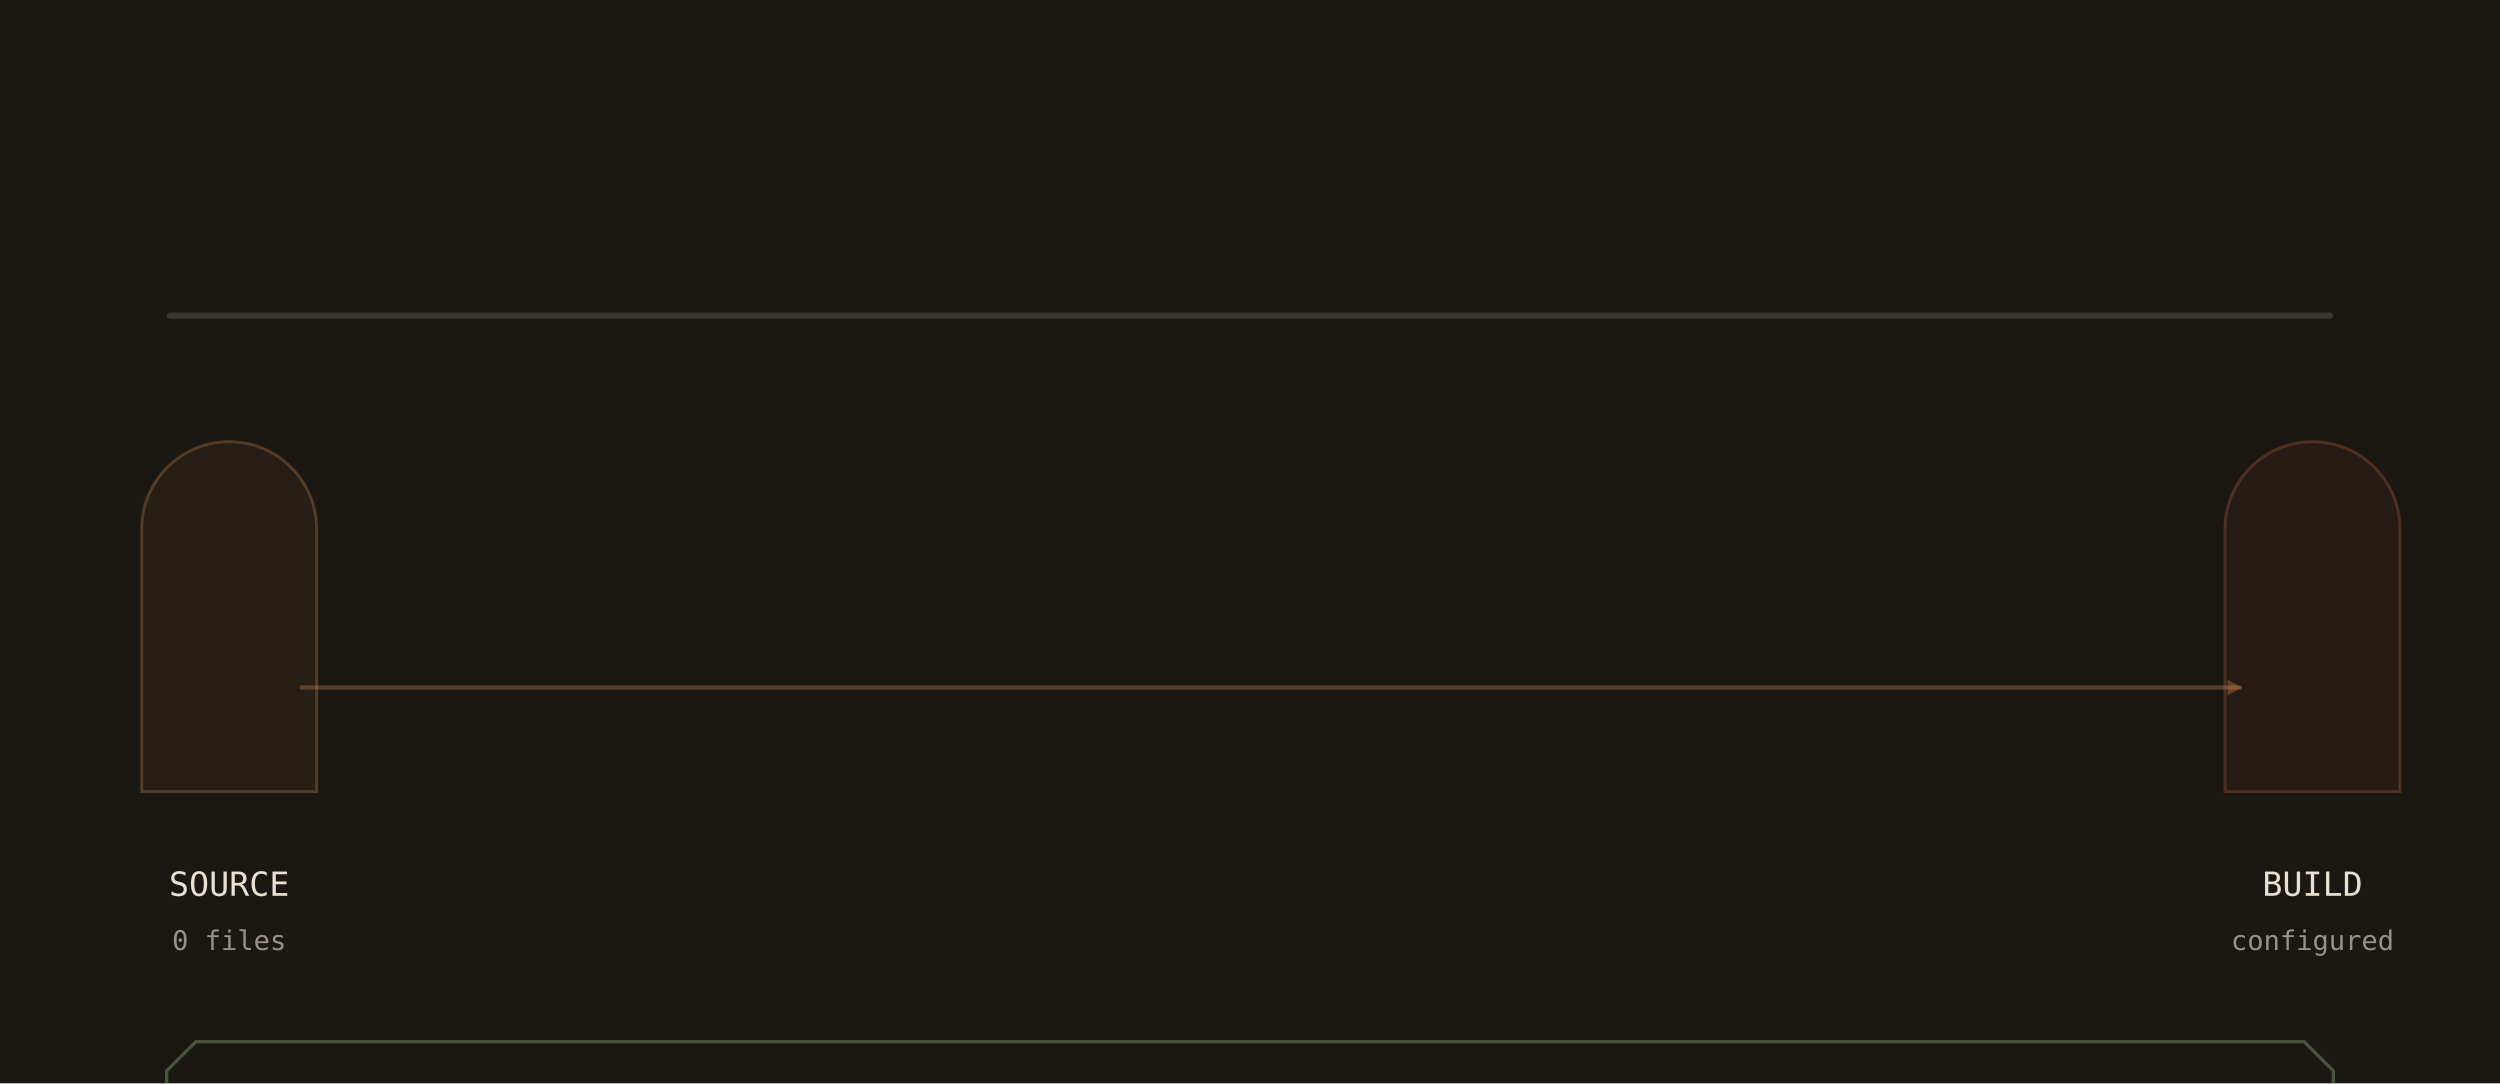
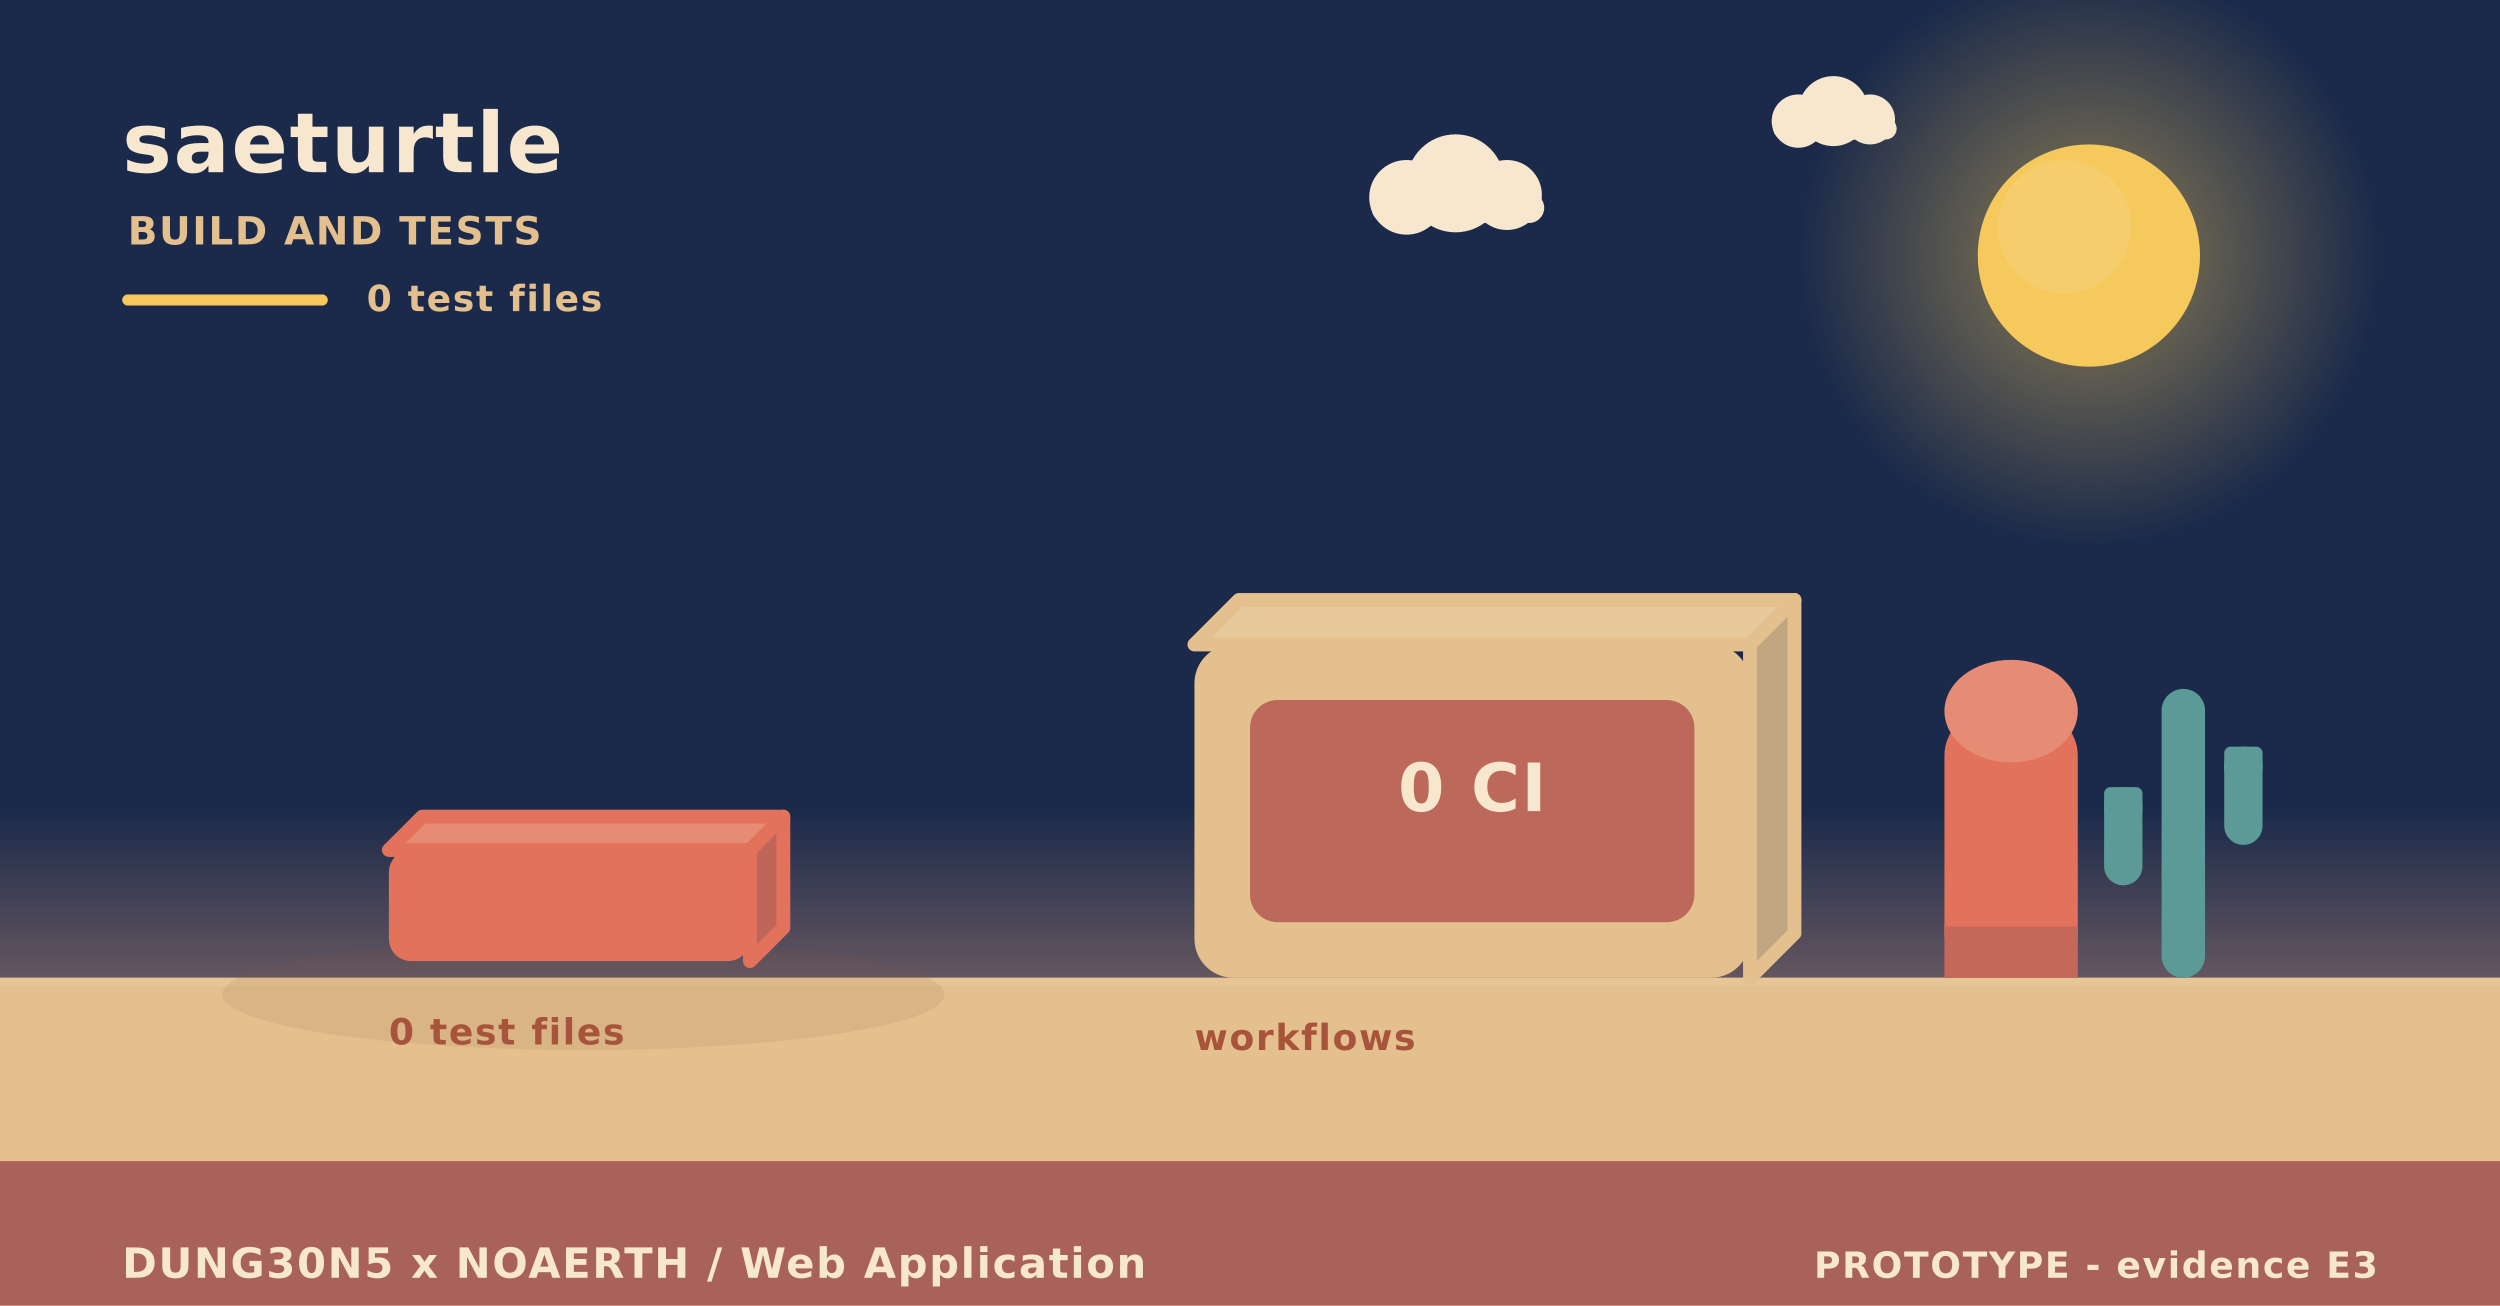
- <svg xmlns="http://www.w3.org/2000/svg" viewBox="0 0 1200 520" width="1200" height="520" role="img" aria-label="saeturtle build evidence">
-   <rect width="1200" height="520" fill="#1b1712" />
-   <defs>
-     <linearGradient id="gb" x1="0" y1="0" x2="1" y2="1">
-       <stop offset="0%" stop-color="#f4a261" />
-       <stop offset="100%" stop-color="#e76f51" />
-     </linearGradient>
-   </defs>
-   <rect x="80.00" y="150.00" width="1040.00" height="3.00" rx="2.00" fill="rgba(253,246,233,0.140)" opacity="1.00" />
-   <path d="M68.00,380.00 L68.00,254.00 A42.00,42.00 0 0 1 152.00,254.00 L152.00,380.00 Z" fill="rgba(244,162,97,0.100)" opacity="0.55" stroke="rgba(244,162,97,0.450)" stroke-width="1.4" />
-   <polygon points="-192.26,189.00 -136.83,221.00 -136.83,157.00 -192.26,125.00" fill="#506748" opacity="0.95" />
-   <polygon points="-247.68,221.00 -192.26,253.00 -192.26,189.00 -247.68,157.00" fill="#b4573f" opacity="0.95" />
-   <polygon points="-192.26,125.00 -136.83,157.00 -192.26,189.00 -247.68,157.00" fill="#f4a261" opacity="0.95" />
-   <text x="110" y="430" font-family="ui-monospace,Menlo,monospace" font-size="16" fill="rgba(253,246,233,0.900)" text-anchor="middle">SOURCE</text>
-   <text x="110" y="456" font-family="ui-monospace,Menlo,monospace" font-size="13" fill="rgba(253,246,233,0.550)" text-anchor="middle">0 files</text>
-   <path d="M1068.00,380.00 L1068.00,254.00 A42.00,42.00 0 0 1 1152.00,254.00 L1152.00,380.00 Z" fill="rgba(231,111,81,0.100)" opacity="0.55" stroke="rgba(231,111,81,0.450)" stroke-width="1.4" />
-   <polygon points="673.77,689.00 729.19,721.00 729.19,657.00 673.77,625.00" fill="#506748" opacity="0.95" />
-   <polygon points="618.34,721.00 673.77,753.00 673.77,689.00 618.34,657.00" fill="#b4573f" opacity="0.95" />
-   <polygon points="673.77,625.00 729.19,657.00 673.77,689.00 618.34,657.00" fill="#e76f51" opacity="0.95" />
-   <text x="1110" y="430" font-family="ui-monospace,Menlo,monospace" font-size="16" fill="rgba(253,246,233,0.900)" text-anchor="middle">BUILD</text>
-   <text x="1110" y="456" font-family="ui-monospace,Menlo,monospace" font-size="13" fill="rgba(253,246,233,0.550)" text-anchor="middle">configured</text>
-   <line x1="144.00" y1="330.00" x2="1076.00" y2="330.00" stroke="rgba(244,162,97,0.500)" stroke-width="2.00" opacity="0.55" />
-   <polygon points="1076.00,330.00 1069.20,326.20 1069.20,333.80" fill="rgba(244,162,97,0.500)" opacity="0.55" />
-   <path d="M94.00,500.00 H1106.00 L1120.00,514.00 V546.00 L1106.00,560.00 H94.00 L80.00,546.00 V514.00 Z" fill="none" stroke="rgba(138,177,125,0.500)" stroke-width="1.60" opacity="0.80" />
-   <text x="600" y="536" font-family="ui-monospace,Menlo,monospace" font-size="16" fill="rgba(138,177,125,0.950)" text-anchor="middle">no test suite present in this repository — shown as measured, not implied</text>
+ <svg xmlns="http://www.w3.org/2000/svg" width="900" height="470" viewBox="0 0 900 470" role="img" aria-label="saeturtle - how it is verified">
+   <linearGradient id="skyb" x1="0" y1="0" x2="0" y2="1">
+     <stop offset="0" stop-color="#1b2a4a" />
+     <stop offset="0.62" stop-color="#1b2a4a" />
+     <stop offset="1" stop-color="#f3ad8a" />
+   </linearGradient>
+   <rect width="900" height="470" fill="url(#skyb)" />
+   <radialGradient id="sunb">
+     <stop offset="0.35" stop-color="#f5c95c" stop-opacity="0.34" />
+     <stop offset="1" stop-color="#f5c95c" stop-opacity="0" />
+   </radialGradient>
+   <circle cx="752" cy="92" r="104" fill="url(#sunb)" />
+   <circle cx="752" cy="92" r="40" fill="#f5c95c" />
+   <circle cx="743.2" cy="81.6" r="24" fill="#f5d27e" opacity="0.5" />
+   <g>
+     <circle cx="524" cy="66" r="17.64" fill="#f6e7ce" />
+     <circle cx="506.36" cy="71.04" r="13.44" fill="#f6e7ce" />
+     <circle cx="542.48" cy="70.2" r="12.6" fill="#f6e7ce" />
+     <rect x="493.76" y="69.36" width="62.16" height="10.92" rx="5.46" fill="#f6e7ce" />
+   </g>
+   <g>
+     <circle cx="660" cy="40" r="12.6" fill="#f6e7ce" />
+     <circle cx="647.4" cy="43.6" r="9.6" fill="#f6e7ce" />
+     <circle cx="673.2" cy="43" r="9" fill="#f6e7ce" />
+     <rect x="638.4" y="42.4" width="44.4" height="7.8" rx="3.9" fill="#f6e7ce" />
+   </g>
+   <rect x="0" y="352" width="900" height="118" fill="#e3c08d" />
+   <rect x="0" y="352" width="900" height="3" fill="#e6c596" />
+   <text x="44" y="62" font-family="Verdana,DejaVu Sans,sans-serif" font-size="30" font-weight="700" letter-spacing="0.6" fill="#f6e7ce" text-anchor="start">saeturtle</text>
+   <text x="46" y="88" font-family="Verdana,DejaVu Sans,sans-serif" font-size="14" font-weight="700" letter-spacing="0.6" fill="#e3c08d" text-anchor="start">BUILD AND TESTS</text>
+   <rect x="44" y="106" width="74" height="4" rx="2" fill="#f5c95c" />
+   <text x="132" y="112" font-family="Verdana,DejaVu Sans,sans-serif" font-size="13" font-weight="700" letter-spacing="0.6" fill="#e3c08d" text-anchor="start">0 test files</text>
+   <ellipse cx="210" cy="358" rx="130" ry="20" fill="rgba(138,90,68,0.11)" />
+   <path d="M140,306 L270,306 L282,294 L152,294 Z" fill="#e68c74" stroke="#e2725b" stroke-width="5" stroke-linejoin="round" />
+   <path d="M270,306 L282,294 L282,334 L270,346 Z" fill="#c06658" stroke="#e2725b" stroke-width="5" stroke-linejoin="round" />
+   <rect x="140" y="306" width="130" height="40" rx="8" fill="#e2725b" />
+   <text x="140" y="376" font-family="Verdana,DejaVu Sans,sans-serif" font-size="13" font-weight="700" letter-spacing="0.6" fill="#a8543c" text-anchor="start">0 test files</text>
+   <path d="M430,232 L630,232 L646,216 L446,216 Z" fill="#e7c99b" stroke="#e3c08d" stroke-width="5" stroke-linejoin="round" />
+   <path d="M630,232 L646,216 L646,336 L630,352 Z" fill="#c1a682" stroke="#e3c08d" stroke-width="5" stroke-linejoin="round" />
+   <rect x="430" y="232" width="200" height="120" rx="14" fill="#e3c08d" />
+   <rect x="450" y="252" width="160" height="80" rx="10" fill="#ba6458" opacity="0.94" />
+   <text x="530" y="292" font-family="Verdana,DejaVu Sans,sans-serif" font-size="24" font-weight="700" letter-spacing="0.6" fill="#f6e7ce" text-anchor="middle">0 CI</text>
+   <text x="430" y="378" font-family="Verdana,DejaVu Sans,sans-serif" font-size="13" font-weight="700" letter-spacing="0.6" fill="#a8543c" text-anchor="start">workflows</text>
+   <rect x="700" y="256" width="48" height="96" rx="16" fill="#e2725b" />
+   <ellipse cx="724" cy="256" rx="24" ry="18.46" fill="#e68c74" />
+   <rect x="700" y="333.54" width="48" height="18.46" fill="#c66859" />
+   <rect x="778.18" y="248" width="15.64" height="104" rx="7.82" fill="#5b9a97" />
+   <rect x="757.48" y="283.36" width="13.8" height="35.36" rx="6.9" fill="#5b9a97" />
+   <rect x="757.48" y="283.36" width="13.8" height="10.4" rx="2.3" fill="#5b9a97" />
+   <rect x="800.72" y="268.8" width="13.8" height="35.36" rx="6.9" fill="#5b9a97" />
+   <rect x="800.72" y="268.8" width="13.8" height="10.4" rx="2.3" fill="#5b9a97" />
+   <rect x="0" y="418" width="900" height="52" rx="0" fill="#a65c56" opacity="0.94" />
+   <text x="44" y="460" font-family="Verdana,DejaVu Sans,sans-serif" font-size="15" font-weight="700" letter-spacing="0.6" fill="#f6e7ce" text-anchor="start">DUNG30N5 x NOAERTH  /  Web Application</text>
+   <text x="856" y="460" font-family="Verdana,DejaVu Sans,sans-serif" font-size="13" font-weight="700" letter-spacing="0.6" fill="#f6e7ce" text-anchor="end">PROTOTYPE  -  evidence E3</text>
</svg>
